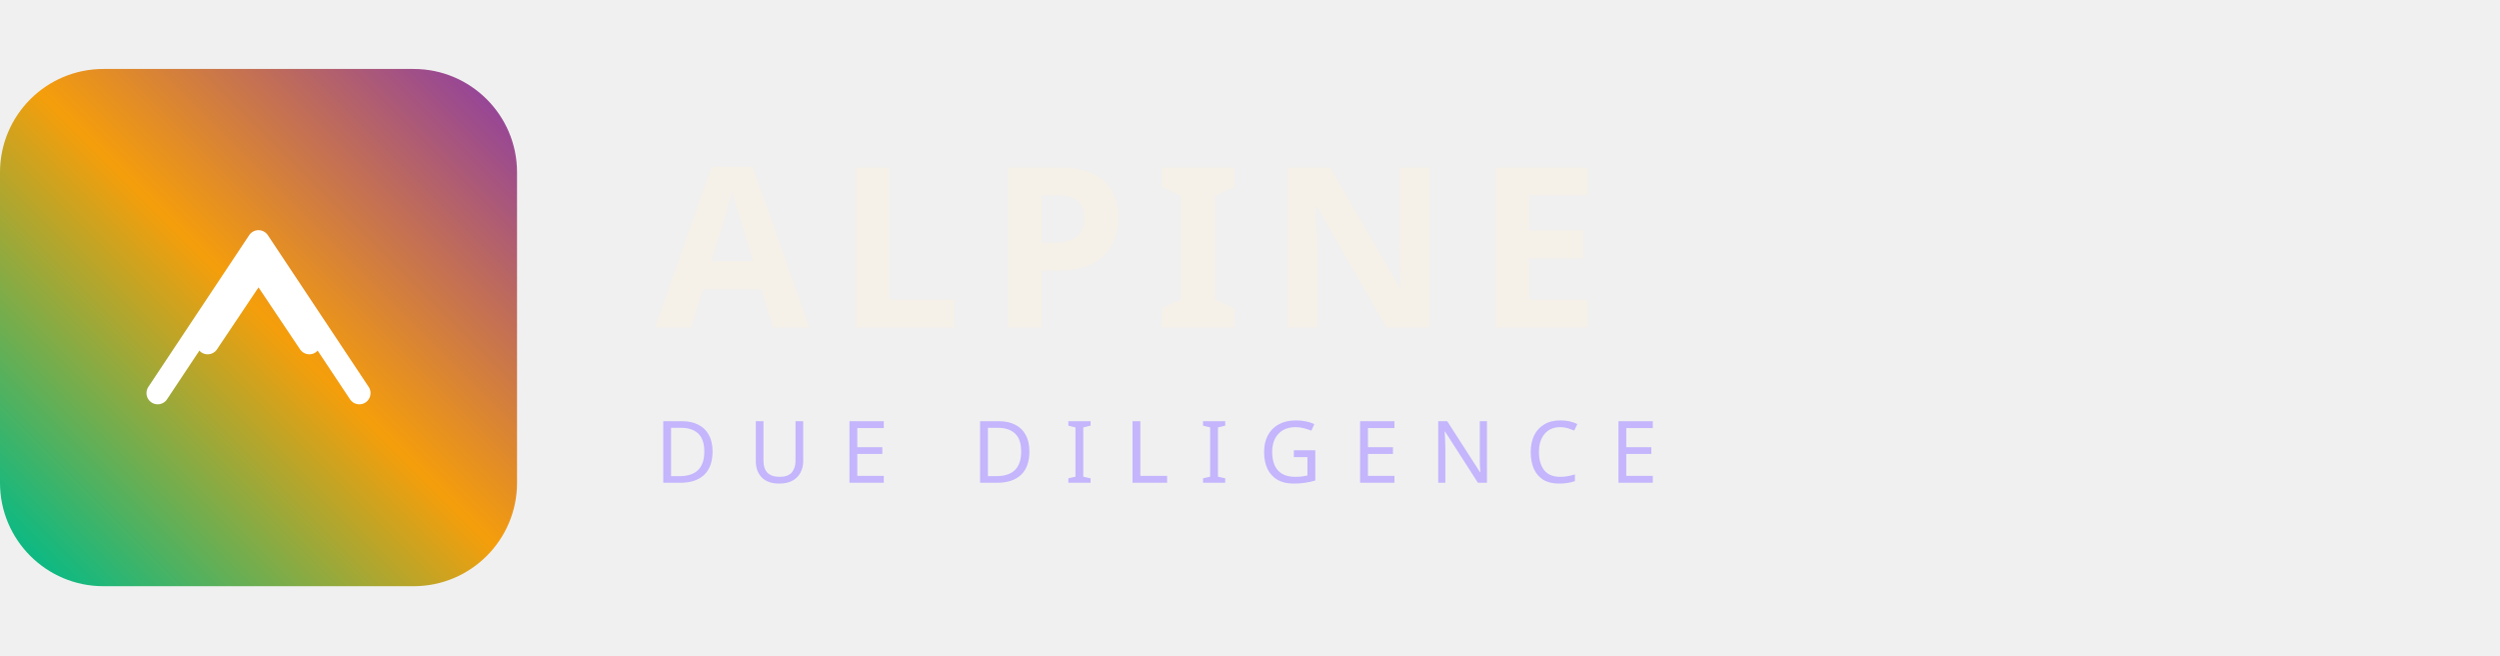
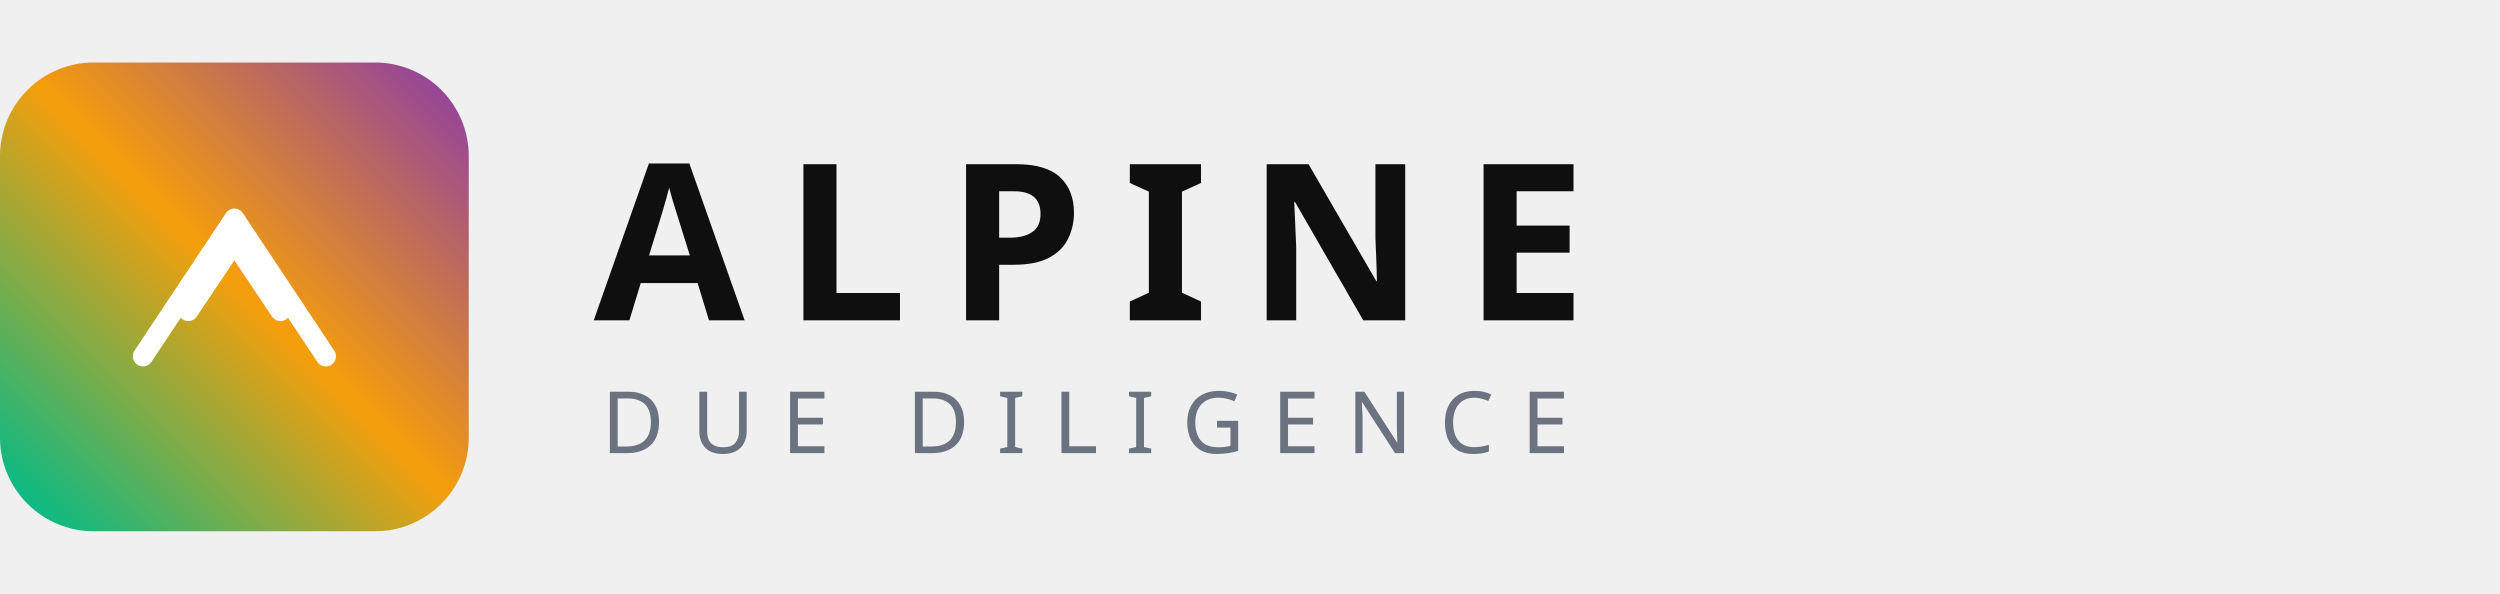
- <svg xmlns="http://www.w3.org/2000/svg" width="290" height="76" viewBox="0 0 290 76" fill="none">
+ <svg xmlns="http://www.w3.org/2000/svg" width="320" height="76" viewBox="0 0 320 76" fill="none">
  <defs>
    <linearGradient id="icon-bg" x1="0" y1="60" x2="60" y2="0" gradientUnits="userSpaceOnUse">
      <stop offset="0%" stop-color="#10B981" />
      <stop offset="45%" stop-color="#F59E0B" />
      <stop offset="100%" stop-color="#7B2CBF" />
    </linearGradient>
  </defs>
  <rect x="0" y="8" width="60" height="60" rx="12" fill="url(#icon-bg)" />
  <g fill="none" stroke="white" stroke-width="2.6" stroke-linecap="round" stroke-linejoin="round">
    <path d="M18.3 45.6L30 28L41.7 45.6" />
    <path d="M24.1 39.8L30 31L35.9 39.8" />
  </g>
-   <text x="76" y="38" font-family="Plus Jakarta Sans, sans-serif" font-size="26" font-weight="700" fill="#F5F0E8" letter-spacing="3">ALPINE</text>
-   <text x="76" y="56" font-family="DM Sans, sans-serif" font-size="10" fill="#C4B5FD" letter-spacing="3.5">DUE DILIGENCE</text>
+   <text x="76" y="41" font-family="Plus Jakarta Sans, sans-serif" font-size="28" font-weight="600" fill="#0F0F10" letter-spacing="5">ALPINE</text>
+   <text x="77" y="58" font-family="DM Sans, sans-serif" font-size="11" font-weight="400" fill="#6B7280" letter-spacing="3.5">DUE DILIGENCE</text>
</svg>
